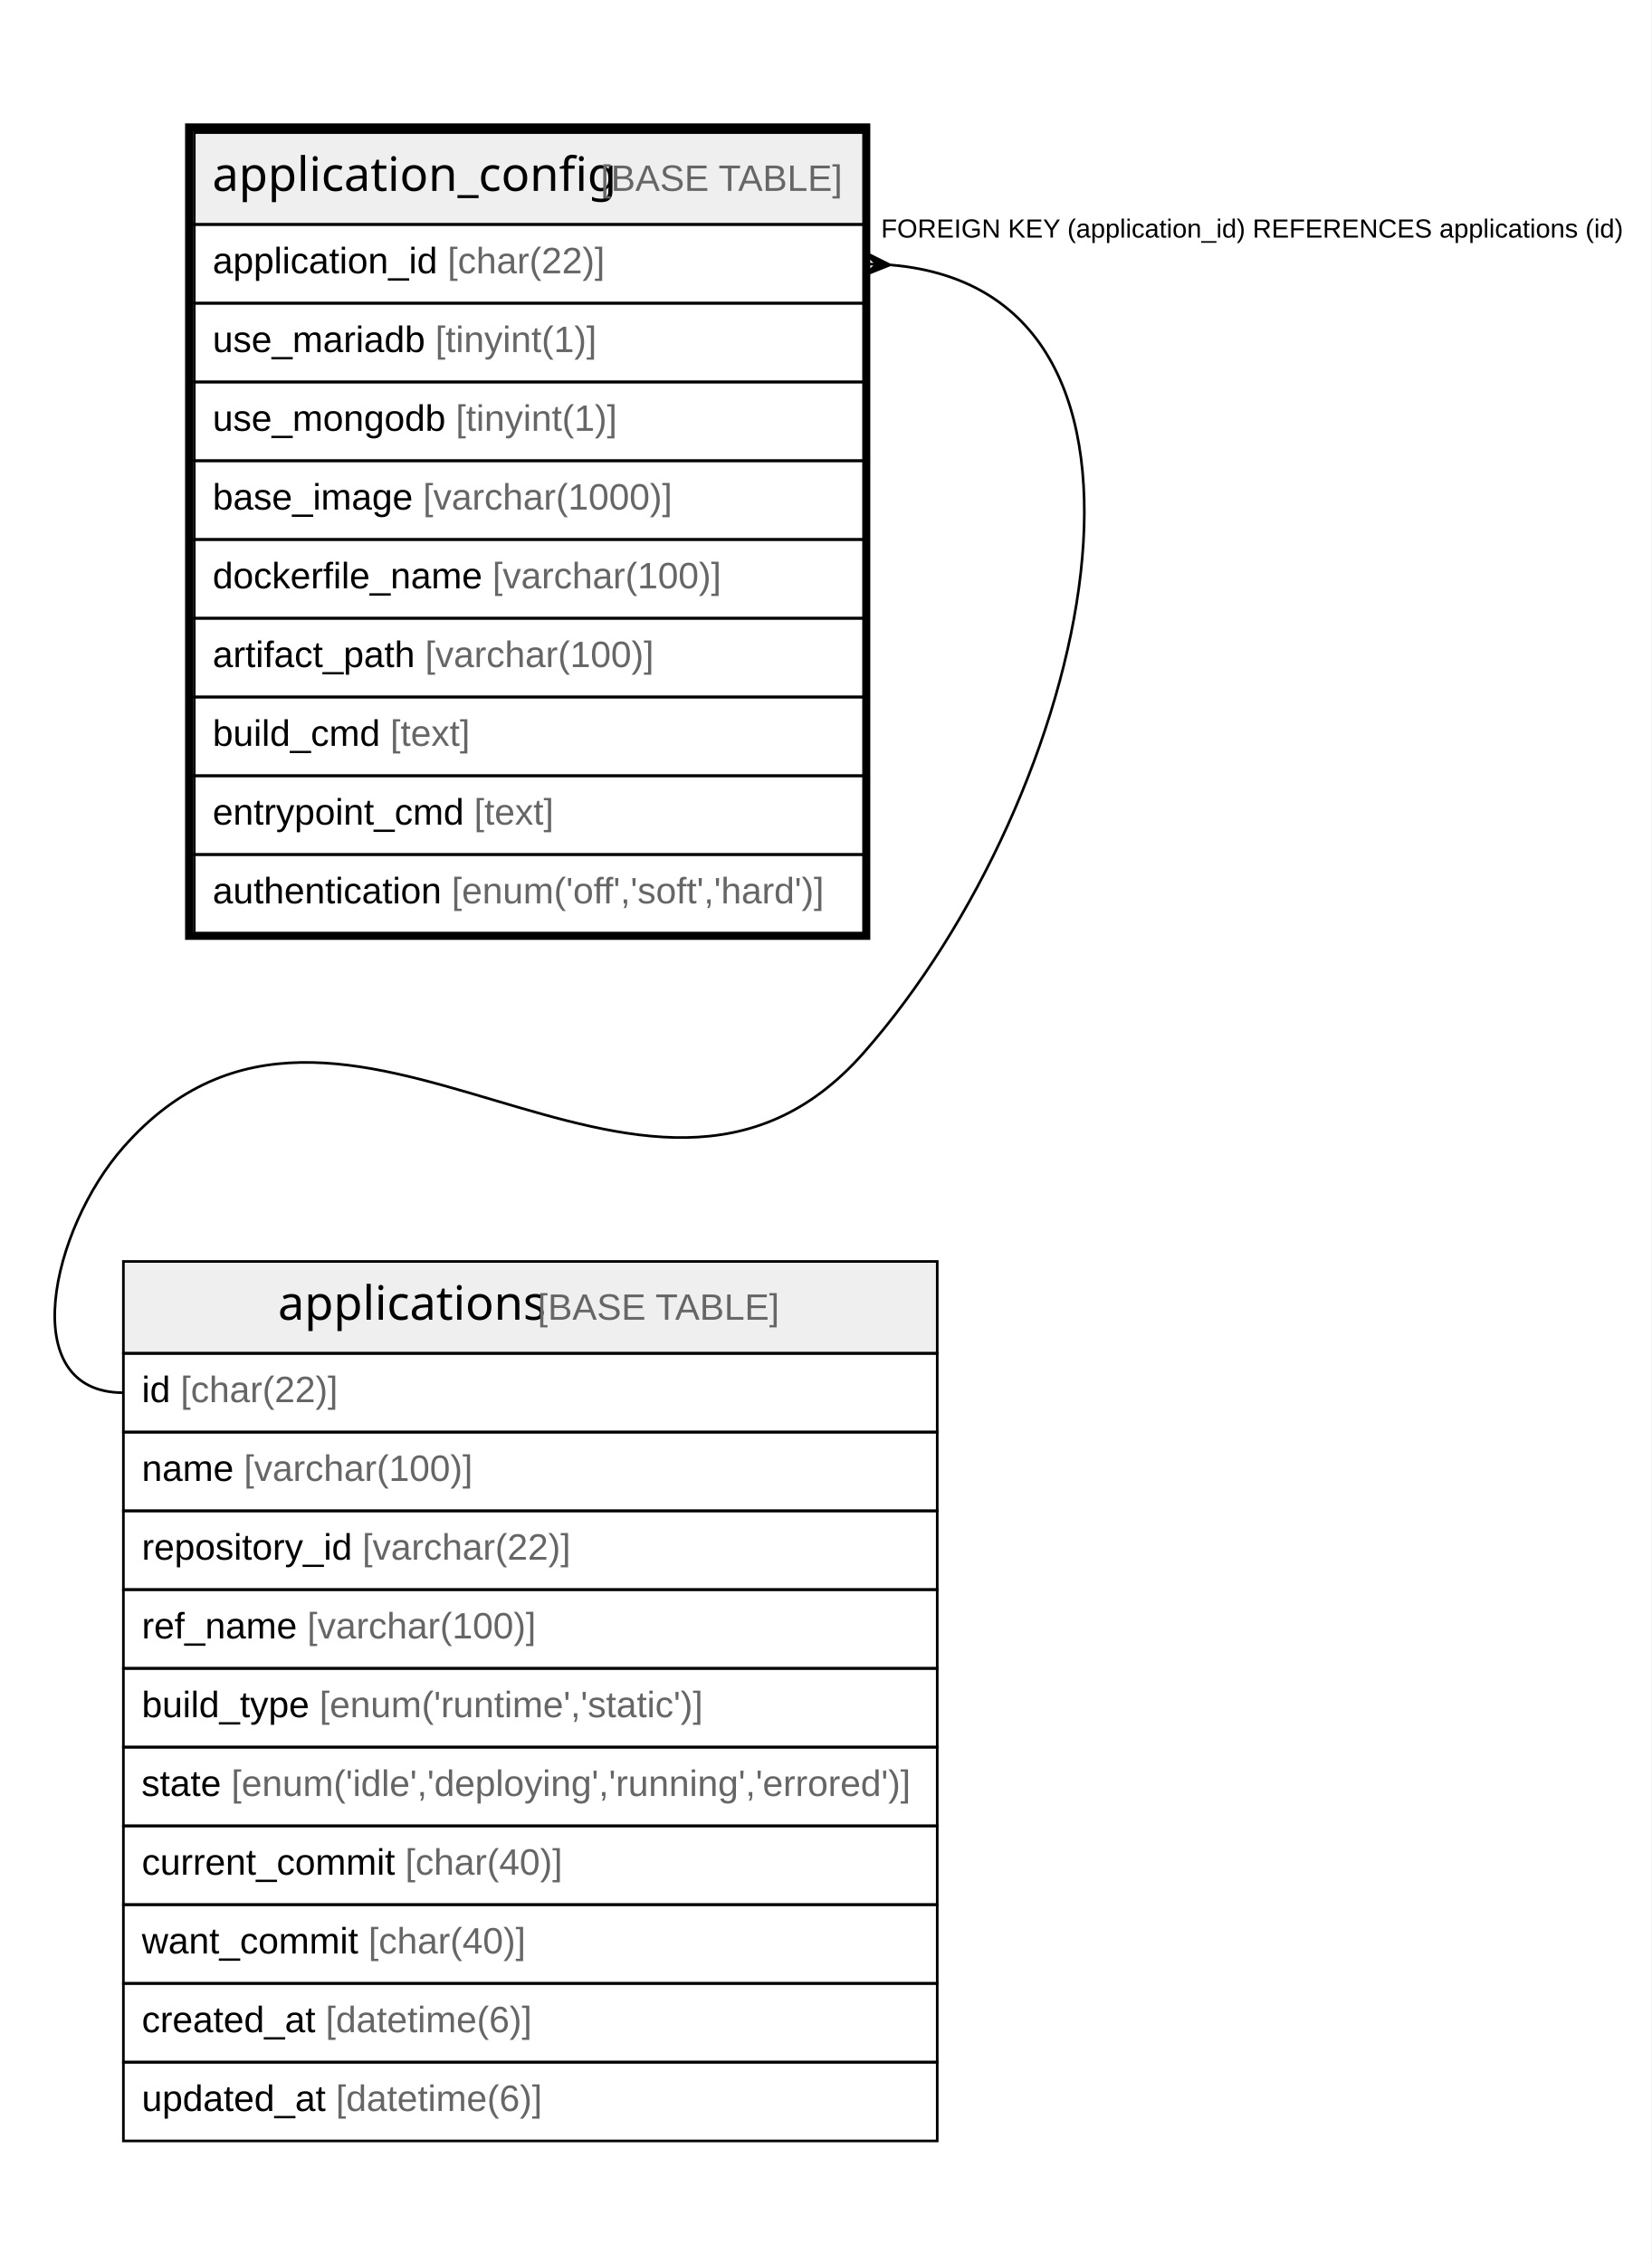
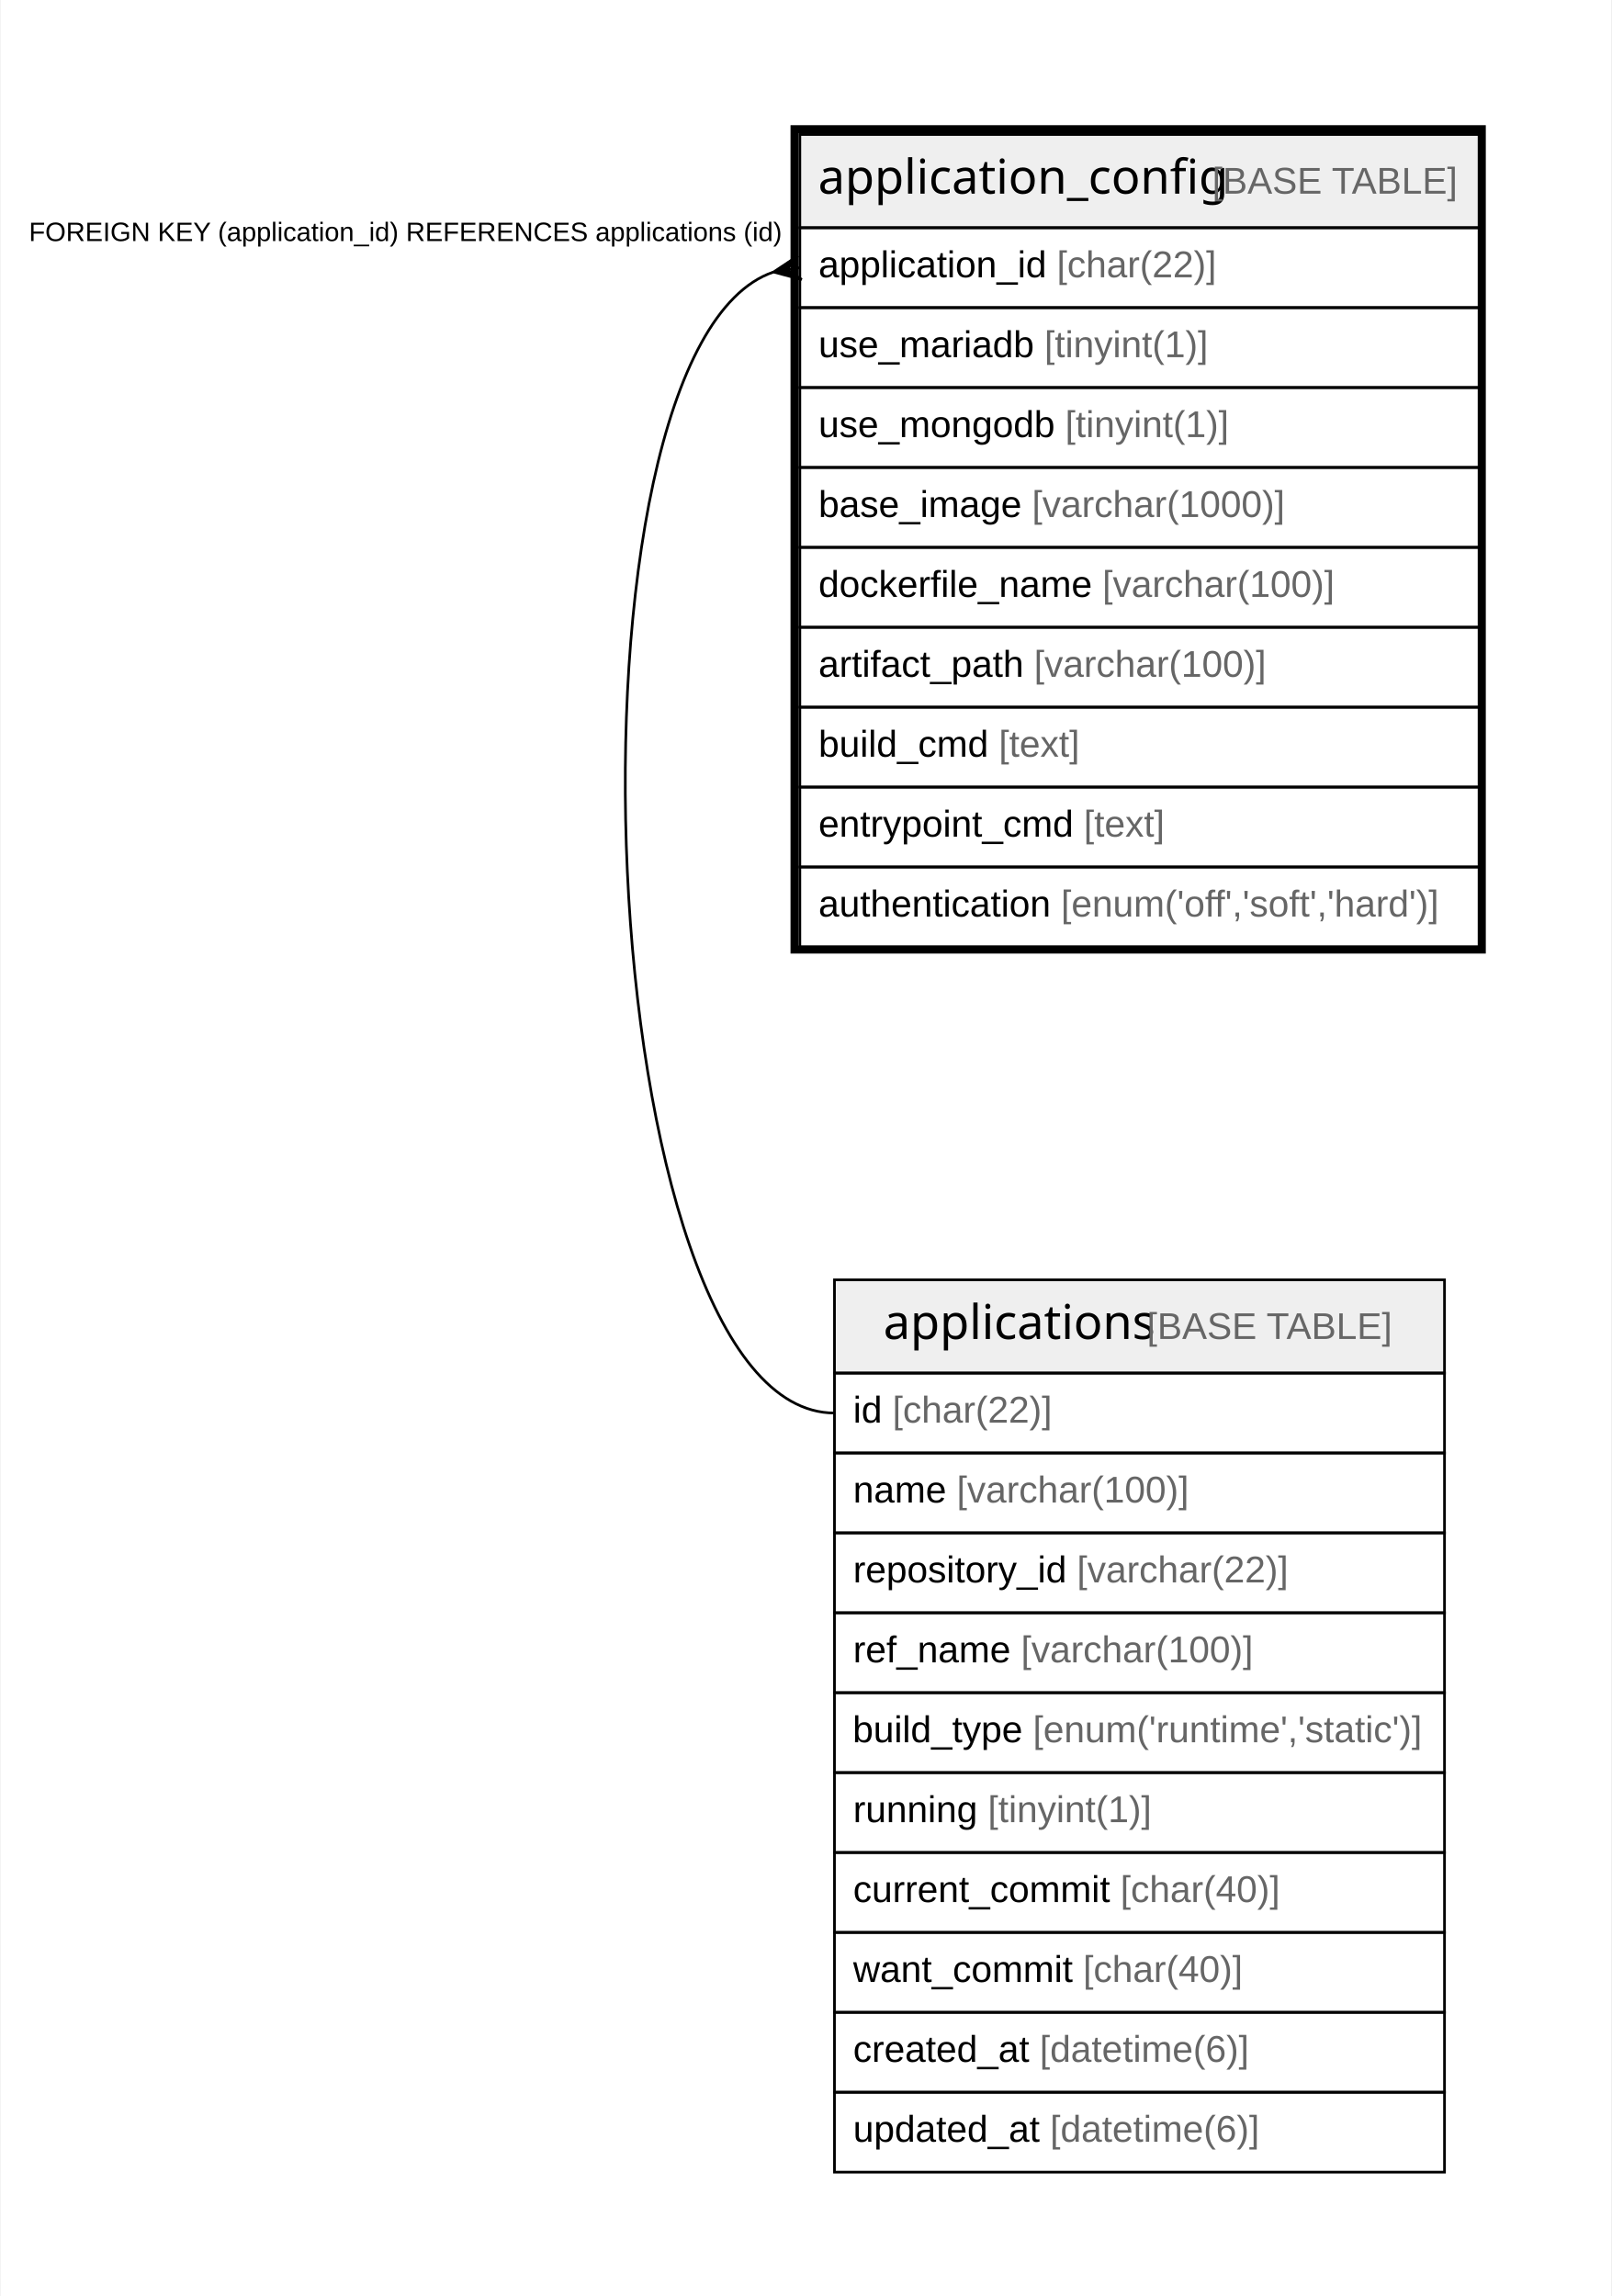
- <svg xmlns="http://www.w3.org/2000/svg" width="629pt" height="862pt" viewBox="0.00 0.00 629.00 862.00">
+ <svg xmlns="http://www.w3.org/2000/svg" width="605pt" height="862pt" viewBox="0.00 0.00 604.50 862.00">
  <g id="graph0" class="graph" transform="scale(1 1) rotate(0) translate(4 858)">
-     <polygon fill="#ffffff" stroke="transparent" points="-4,4 -4,-858 625,-858 625,4 -4,4" />
+     <polygon fill="#ffffff" stroke="transparent" points="-4,4 -4,-858 600.5,-858 600.5,4 -4,4" />
    <g id="node1" class="node">
-       <polygon fill="#efefef" stroke="transparent" points="70,-772.5 70,-807.5 325,-807.5 325,-772.5 70,-772.5" />
-       <polygon fill="none" stroke="#000000" points="70,-772.5 70,-807.5 325,-807.5 325,-772.5 70,-772.5" />
-       <text text-anchor="start" x="76.852" y="-785.3" font-family="Arial Bold" font-size="18.00" fill="#000000">application_config</text>
-       <text text-anchor="start" x="220.895" y="-785.3" font-family="Arial" font-size="14.00" fill="#000000"> </text>
-       <text text-anchor="start" x="224.785" y="-785.3" font-family="Arial" font-size="14.00" fill="#666666">[BASE TABLE]</text>
-       <polygon fill="none" stroke="#000000" points="70,-742.5 70,-772.5 325,-772.5 325,-742.5 70,-742.5" />
-       <text text-anchor="start" x="77" y="-753.9" font-family="Arial" font-size="14.00" fill="#000000">application_id </text>
-       <text text-anchor="start" x="166.468" y="-753.9" font-family="Arial" font-size="14.00" fill="#666666">[char(22)]</text>
-       <polygon fill="none" stroke="#000000" points="70,-712.5 70,-742.5 325,-742.5 325,-712.5 70,-712.5" />
-       <text text-anchor="start" x="77" y="-723.9" font-family="Arial" font-size="14.00" fill="#000000">use_mariadb </text>
-       <text text-anchor="start" x="161.797" y="-723.9" font-family="Arial" font-size="14.00" fill="#666666">[tinyint(1)]</text>
-       <polygon fill="none" stroke="#000000" points="70,-682.5 70,-712.5 325,-712.5 325,-682.5 70,-682.5" />
-       <text text-anchor="start" x="77" y="-693.9" font-family="Arial" font-size="14.00" fill="#000000">use_mongodb </text>
-       <text text-anchor="start" x="169.595" y="-693.9" font-family="Arial" font-size="14.00" fill="#666666">[tinyint(1)]</text>
-       <polygon fill="none" stroke="#000000" points="70,-652.5 70,-682.5 325,-682.5 325,-652.5 70,-652.5" />
-       <text text-anchor="start" x="77" y="-663.9" font-family="Arial" font-size="14.00" fill="#000000">base_image </text>
-       <text text-anchor="start" x="157.136" y="-663.9" font-family="Arial" font-size="14.00" fill="#666666">[varchar(1000)]</text>
-       <polygon fill="none" stroke="#000000" points="70,-622.5 70,-652.5 325,-652.5 325,-622.5 70,-622.5" />
-       <text text-anchor="start" x="77" y="-633.9" font-family="Arial" font-size="14.00" fill="#000000">dockerfile_name </text>
-       <text text-anchor="start" x="183.576" y="-633.9" font-family="Arial" font-size="14.00" fill="#666666">[varchar(100)]</text>
-       <polygon fill="none" stroke="#000000" points="70,-592.5 70,-622.5 325,-622.5 325,-592.5 70,-592.5" />
-       <text text-anchor="start" x="77" y="-603.9" font-family="Arial" font-size="14.00" fill="#000000">artifact_path </text>
-       <text text-anchor="start" x="157.916" y="-603.9" font-family="Arial" font-size="14.00" fill="#666666">[varchar(100)]</text>
-       <polygon fill="none" stroke="#000000" points="70,-562.5 70,-592.5 325,-592.5 325,-562.5 70,-562.5" />
-       <text text-anchor="start" x="77" y="-573.9" font-family="Arial" font-size="14.00" fill="#000000">build_cmd </text>
-       <text text-anchor="start" x="144.677" y="-573.9" font-family="Arial" font-size="14.00" fill="#666666">[text]</text>
-       <polygon fill="none" stroke="#000000" points="70,-532.5 70,-562.5 325,-562.5 325,-532.5 70,-532.5" />
-       <text text-anchor="start" x="77" y="-543.9" font-family="Arial" font-size="14.00" fill="#000000">entrypoint_cmd </text>
-       <text text-anchor="start" x="176.578" y="-543.9" font-family="Arial" font-size="14.00" fill="#666666">[text]</text>
-       <polygon fill="none" stroke="#000000" points="70,-502.5 70,-532.5 325,-532.5 325,-502.5 70,-502.5" />
-       <text text-anchor="start" x="77" y="-513.9" font-family="Arial" font-size="14.00" fill="#000000">authentication </text>
-       <text text-anchor="start" x="168.036" y="-513.9" font-family="Arial" font-size="14.00" fill="#666666">[enum('off','soft','hard')]</text>
-       <polygon fill="none" stroke="#000000" stroke-width="3" points="68,-501.5 68,-809.5 326,-809.5 326,-501.5 68,-501.5" />
+       <polygon fill="#efefef" stroke="transparent" points="296,-772.5 296,-807.5 551,-807.5 551,-772.5 296,-772.5" />
+       <polygon fill="none" stroke="#000000" points="296,-772.5 296,-807.5 551,-807.5 551,-772.5 296,-772.5" />
+       <text text-anchor="start" x="302.851" y="-785.3" font-family="Arial Bold" font-size="18.00" fill="#000000">application_config</text>
+       <text text-anchor="start" x="446.895" y="-785.3" font-family="Arial" font-size="14.00" fill="#000000"> </text>
+       <text text-anchor="start" x="450.785" y="-785.3" font-family="Arial" font-size="14.00" fill="#666666">[BASE TABLE]</text>
+       <polygon fill="none" stroke="#000000" points="296,-742.5 296,-772.5 551,-772.5 551,-742.5 296,-742.5" />
+       <text text-anchor="start" x="303" y="-753.9" font-family="Arial" font-size="14.00" fill="#000000">application_id </text>
+       <text text-anchor="start" x="392.468" y="-753.9" font-family="Arial" font-size="14.00" fill="#666666">[char(22)]</text>
+       <polygon fill="none" stroke="#000000" points="296,-712.5 296,-742.5 551,-742.5 551,-712.5 296,-712.5" />
+       <text text-anchor="start" x="303" y="-723.9" font-family="Arial" font-size="14.00" fill="#000000">use_mariadb </text>
+       <text text-anchor="start" x="387.797" y="-723.9" font-family="Arial" font-size="14.00" fill="#666666">[tinyint(1)]</text>
+       <polygon fill="none" stroke="#000000" points="296,-682.5 296,-712.5 551,-712.5 551,-682.5 296,-682.5" />
+       <text text-anchor="start" x="303" y="-693.9" font-family="Arial" font-size="14.00" fill="#000000">use_mongodb </text>
+       <text text-anchor="start" x="395.595" y="-693.9" font-family="Arial" font-size="14.00" fill="#666666">[tinyint(1)]</text>
+       <polygon fill="none" stroke="#000000" points="296,-652.5 296,-682.5 551,-682.5 551,-652.5 296,-652.5" />
+       <text text-anchor="start" x="303" y="-663.9" font-family="Arial" font-size="14.00" fill="#000000">base_image </text>
+       <text text-anchor="start" x="383.136" y="-663.9" font-family="Arial" font-size="14.00" fill="#666666">[varchar(1000)]</text>
+       <polygon fill="none" stroke="#000000" points="296,-622.5 296,-652.5 551,-652.5 551,-622.5 296,-622.5" />
+       <text text-anchor="start" x="303" y="-633.9" font-family="Arial" font-size="14.00" fill="#000000">dockerfile_name </text>
+       <text text-anchor="start" x="409.576" y="-633.9" font-family="Arial" font-size="14.00" fill="#666666">[varchar(100)]</text>
+       <polygon fill="none" stroke="#000000" points="296,-592.5 296,-622.5 551,-622.5 551,-592.5 296,-592.5" />
+       <text text-anchor="start" x="303" y="-603.9" font-family="Arial" font-size="14.00" fill="#000000">artifact_path </text>
+       <text text-anchor="start" x="383.916" y="-603.9" font-family="Arial" font-size="14.00" fill="#666666">[varchar(100)]</text>
+       <polygon fill="none" stroke="#000000" points="296,-562.5 296,-592.5 551,-592.5 551,-562.5 296,-562.5" />
+       <text text-anchor="start" x="303" y="-573.9" font-family="Arial" font-size="14.00" fill="#000000">build_cmd </text>
+       <text text-anchor="start" x="370.677" y="-573.9" font-family="Arial" font-size="14.00" fill="#666666">[text]</text>
+       <polygon fill="none" stroke="#000000" points="296,-532.5 296,-562.5 551,-562.5 551,-532.5 296,-532.5" />
+       <text text-anchor="start" x="303" y="-543.9" font-family="Arial" font-size="14.00" fill="#000000">entrypoint_cmd </text>
+       <text text-anchor="start" x="402.578" y="-543.9" font-family="Arial" font-size="14.00" fill="#666666">[text]</text>
+       <polygon fill="none" stroke="#000000" points="296,-502.5 296,-532.5 551,-532.5 551,-502.5 296,-502.5" />
+       <text text-anchor="start" x="303" y="-513.9" font-family="Arial" font-size="14.00" fill="#000000">authentication </text>
+       <text text-anchor="start" x="394.036" y="-513.9" font-family="Arial" font-size="14.00" fill="#666666">[enum('off','soft','hard')]</text>
+       <polygon fill="none" stroke="#000000" stroke-width="3" points="294,-501.5 294,-809.5 552,-809.5 552,-501.5 294,-501.5" />
    </g>
    <g id="node2" class="node">
-       <polygon fill="#efefef" stroke="transparent" points="43,-342.5 43,-377.5 353,-377.5 353,-342.5 43,-342.5" />
-       <polygon fill="none" stroke="#000000" points="43,-342.5 43,-377.5 353,-377.5 353,-342.5 43,-342.5" />
-       <text text-anchor="start" x="101.862" y="-355.3" font-family="Arial Bold" font-size="18.00" fill="#000000">applications</text>
-       <text text-anchor="start" x="196.884" y="-355.3" font-family="Arial" font-size="14.00" fill="#000000"> </text>
-       <text text-anchor="start" x="200.775" y="-355.3" font-family="Arial" font-size="14.00" fill="#666666">[BASE TABLE]</text>
-       <polygon fill="none" stroke="#000000" points="43,-312.5 43,-342.5 353,-342.5 353,-312.5 43,-312.5" />
-       <text text-anchor="start" x="50" y="-323.9" font-family="Arial" font-size="14.00" fill="#000000">id </text>
-       <text text-anchor="start" x="64.78" y="-323.9" font-family="Arial" font-size="14.00" fill="#666666">[char(22)]</text>
-       <polygon fill="none" stroke="#000000" points="43,-282.5 43,-312.5 353,-312.5 353,-282.5 43,-282.5" />
-       <text text-anchor="start" x="50" y="-293.9" font-family="Arial" font-size="14.00" fill="#000000">name </text>
-       <text text-anchor="start" x="88.899" y="-293.9" font-family="Arial" font-size="14.00" fill="#666666">[varchar(100)]</text>
-       <polygon fill="none" stroke="#000000" points="43,-252.5 43,-282.5 353,-282.5 353,-252.5 43,-252.5" />
-       <text text-anchor="start" x="50" y="-263.9" font-family="Arial" font-size="14.00" fill="#000000">repository_id </text>
-       <text text-anchor="start" x="134.011" y="-263.9" font-family="Arial" font-size="14.00" fill="#666666">[varchar(22)]</text>
-       <polygon fill="none" stroke="#000000" points="43,-222.5 43,-252.5 353,-252.5 353,-222.5 43,-222.5" />
-       <text text-anchor="start" x="50" y="-233.9" font-family="Arial" font-size="14.00" fill="#000000">ref_name </text>
-       <text text-anchor="start" x="113.015" y="-233.9" font-family="Arial" font-size="14.00" fill="#666666">[varchar(100)]</text>
-       <polygon fill="none" stroke="#000000" points="43,-192.5 43,-222.5 353,-222.5 353,-192.5 43,-192.5" />
-       <text text-anchor="start" x="50" y="-203.9" font-family="Arial" font-size="14.00" fill="#000000">build_type </text>
-       <text text-anchor="start" x="117.69" y="-203.9" font-family="Arial" font-size="14.00" fill="#666666">[enum('runtime','static')]</text>
-       <polygon fill="none" stroke="#000000" points="43,-162.5 43,-192.5 353,-192.5 353,-162.5 43,-162.5" />
-       <text text-anchor="start" x="49.88" y="-173.9" font-family="Arial" font-size="14.00" fill="#000000">state </text>
-       <text text-anchor="start" x="84.117" y="-173.9" font-family="Arial" font-size="14.00" fill="#666666">[enum('idle','deploying','running','errored')]</text>
-       <polygon fill="none" stroke="#000000" points="43,-132.5 43,-162.5 353,-162.5 353,-132.5 43,-132.5" />
-       <text text-anchor="start" x="50" y="-143.9" font-family="Arial" font-size="14.00" fill="#000000">current_commit </text>
-       <text text-anchor="start" x="150.334" y="-143.9" font-family="Arial" font-size="14.00" fill="#666666">[char(40)]</text>
-       <polygon fill="none" stroke="#000000" points="43,-102.5 43,-132.5 353,-132.5 353,-102.5 43,-102.5" />
-       <text text-anchor="start" x="50" y="-113.9" font-family="Arial" font-size="14.00" fill="#000000">want_commit </text>
-       <text text-anchor="start" x="136.337" y="-113.9" font-family="Arial" font-size="14.00" fill="#666666">[char(40)]</text>
-       <polygon fill="none" stroke="#000000" points="43,-72.5 43,-102.5 353,-102.5 353,-72.5 43,-72.5" />
-       <text text-anchor="start" x="50" y="-83.9" font-family="Arial" font-size="14.00" fill="#000000">created_at </text>
-       <text text-anchor="start" x="120.028" y="-83.9" font-family="Arial" font-size="14.00" fill="#666666">[datetime(6)]</text>
-       <polygon fill="none" stroke="#000000" points="43,-42.5 43,-72.5 353,-72.5 353,-42.5 43,-42.5" />
-       <text text-anchor="start" x="50" y="-53.9" font-family="Arial" font-size="14.00" fill="#000000">updated_at </text>
-       <text text-anchor="start" x="123.933" y="-53.9" font-family="Arial" font-size="14.00" fill="#666666">[datetime(6)]</text>
+       <polygon fill="#efefef" stroke="transparent" points="309,-342.5 309,-377.5 538,-377.5 538,-342.5 309,-342.5" />
+       <polygon fill="none" stroke="#000000" points="309,-342.5 309,-377.5 538,-377.5 538,-342.5 309,-342.5" />
+       <text text-anchor="start" x="327.362" y="-355.3" font-family="Arial Bold" font-size="18.00" fill="#000000">applications</text>
+       <text text-anchor="start" x="422.384" y="-355.3" font-family="Arial" font-size="14.00" fill="#000000"> </text>
+       <text text-anchor="start" x="426.275" y="-355.3" font-family="Arial" font-size="14.00" fill="#666666">[BASE TABLE]</text>
+       <polygon fill="none" stroke="#000000" points="309,-312.5 309,-342.5 538,-342.5 538,-312.5 309,-312.5" />
+       <text text-anchor="start" x="316" y="-323.9" font-family="Arial" font-size="14.00" fill="#000000">id </text>
+       <text text-anchor="start" x="330.78" y="-323.9" font-family="Arial" font-size="14.00" fill="#666666">[char(22)]</text>
+       <polygon fill="none" stroke="#000000" points="309,-282.5 309,-312.5 538,-312.5 538,-282.5 309,-282.5" />
+       <text text-anchor="start" x="316" y="-293.9" font-family="Arial" font-size="14.00" fill="#000000">name </text>
+       <text text-anchor="start" x="354.899" y="-293.9" font-family="Arial" font-size="14.00" fill="#666666">[varchar(100)]</text>
+       <polygon fill="none" stroke="#000000" points="309,-252.5 309,-282.5 538,-282.5 538,-252.5 309,-252.5" />
+       <text text-anchor="start" x="316" y="-263.9" font-family="Arial" font-size="14.00" fill="#000000">repository_id </text>
+       <text text-anchor="start" x="400.011" y="-263.9" font-family="Arial" font-size="14.00" fill="#666666">[varchar(22)]</text>
+       <polygon fill="none" stroke="#000000" points="309,-222.5 309,-252.5 538,-252.5 538,-222.5 309,-222.5" />
+       <text text-anchor="start" x="316" y="-233.9" font-family="Arial" font-size="14.00" fill="#000000">ref_name </text>
+       <text text-anchor="start" x="379.015" y="-233.9" font-family="Arial" font-size="14.00" fill="#666666">[varchar(100)]</text>
+       <polygon fill="none" stroke="#000000" points="309,-192.5 309,-222.5 538,-222.5 538,-192.5 309,-192.5" />
+       <text text-anchor="start" x="315.801" y="-203.9" font-family="Arial" font-size="14.00" fill="#000000">build_type </text>
+       <text text-anchor="start" x="383.491" y="-203.9" font-family="Arial" font-size="14.00" fill="#666666">[enum('runtime','static')]</text>
+       <polygon fill="none" stroke="#000000" points="309,-162.5 309,-192.5 538,-192.5 538,-162.5 309,-162.5" />
+       <text text-anchor="start" x="316" y="-173.9" font-family="Arial" font-size="14.00" fill="#000000">running </text>
+       <text text-anchor="start" x="366.571" y="-173.9" font-family="Arial" font-size="14.00" fill="#666666">[tinyint(1)]</text>
+       <polygon fill="none" stroke="#000000" points="309,-132.5 309,-162.5 538,-162.5 538,-132.5 309,-132.5" />
+       <text text-anchor="start" x="316" y="-143.9" font-family="Arial" font-size="14.00" fill="#000000">current_commit </text>
+       <text text-anchor="start" x="416.334" y="-143.9" font-family="Arial" font-size="14.00" fill="#666666">[char(40)]</text>
+       <polygon fill="none" stroke="#000000" points="309,-102.5 309,-132.5 538,-132.5 538,-102.5 309,-102.5" />
+       <text text-anchor="start" x="316" y="-113.9" font-family="Arial" font-size="14.00" fill="#000000">want_commit </text>
+       <text text-anchor="start" x="402.337" y="-113.9" font-family="Arial" font-size="14.00" fill="#666666">[char(40)]</text>
+       <polygon fill="none" stroke="#000000" points="309,-72.5 309,-102.5 538,-102.5 538,-72.5 309,-72.5" />
+       <text text-anchor="start" x="316" y="-83.9" font-family="Arial" font-size="14.00" fill="#000000">created_at </text>
+       <text text-anchor="start" x="386.028" y="-83.9" font-family="Arial" font-size="14.00" fill="#666666">[datetime(6)]</text>
+       <polygon fill="none" stroke="#000000" points="309,-42.5 309,-72.5 538,-72.5 538,-42.5 309,-42.5" />
+       <text text-anchor="start" x="316" y="-53.9" font-family="Arial" font-size="14.00" fill="#000000">updated_at </text>
+       <text text-anchor="start" x="389.933" y="-53.9" font-family="Arial" font-size="14.00" fill="#666666">[datetime(6)]</text>
    </g>
    <g id="edge1" class="edge">
-       <path fill="none" stroke="#000000" d="M335.194,-757.088C456.137,-747.009 410.929,-554.596 325,-457 241.505,-362.168 126.495,-515.832 43,-421 15.539,-389.811 1.444,-327.5 43,-327.5" />
-       <polygon fill="#000000" stroke="#000000" points="334.992,-757.096 324.818,-753.004 329.996,-757.298 325,-757.5 325,-757.5 325,-757.5 329.996,-757.298 325.182,-761.996 334.992,-757.096 334.992,-757.096" />
-       <text text-anchor="start" x="331.602" y="-767.5" font-family="Arial" font-size="10.00" fill="#000000">FOREIGN KEY (application_id) REFERENCES applications (id)</text>
+       <path fill="none" stroke="#000000" d="M286.061,-755.856C201.448,-726.987 216.855,-327.5 309,-327.5" />
+       <polygon fill="#000000" stroke="#000000" points="286.134,-755.868 295.266,-761.94 291.067,-756.684 296,-757.5 296,-757.5 296,-757.5 291.067,-756.684 296.734,-753.06 286.134,-755.868 286.134,-755.868" />
+       <text text-anchor="start" x="6.602" y="-767.5" font-family="Arial" font-size="10.00" fill="#000000">FOREIGN KEY (application_id) REFERENCES applications (id)</text>
    </g>
  </g>
</svg>
